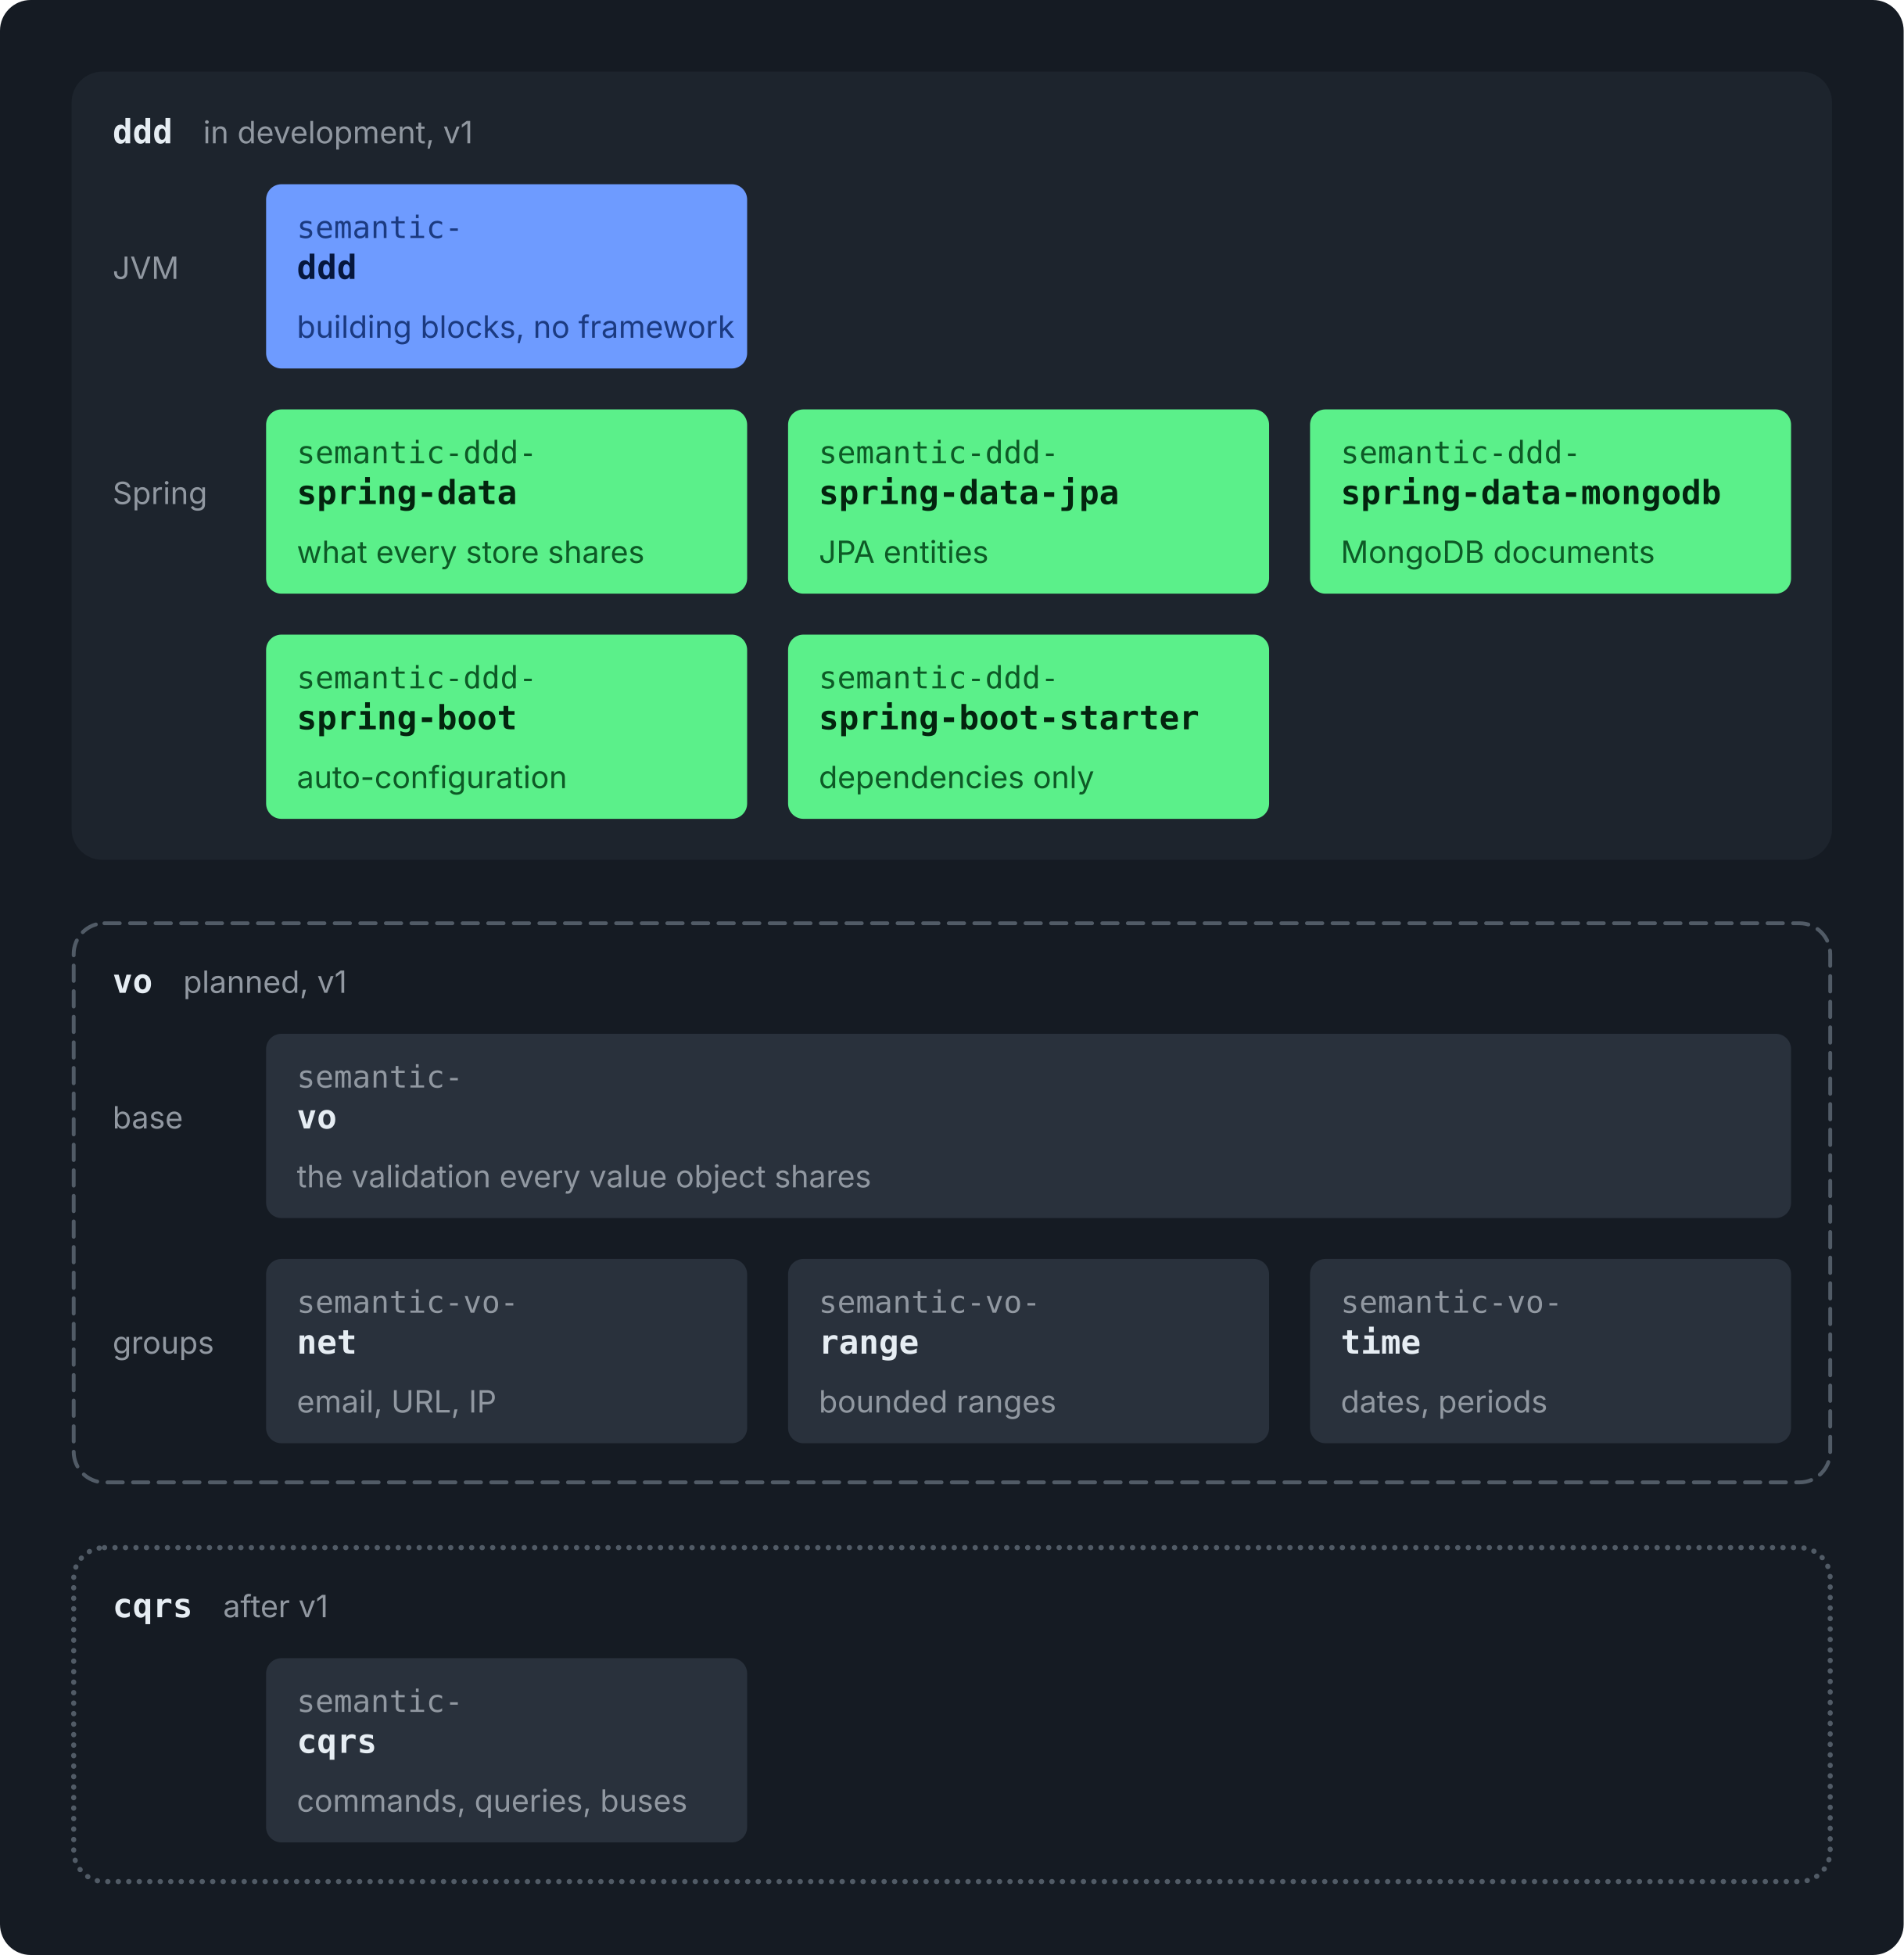
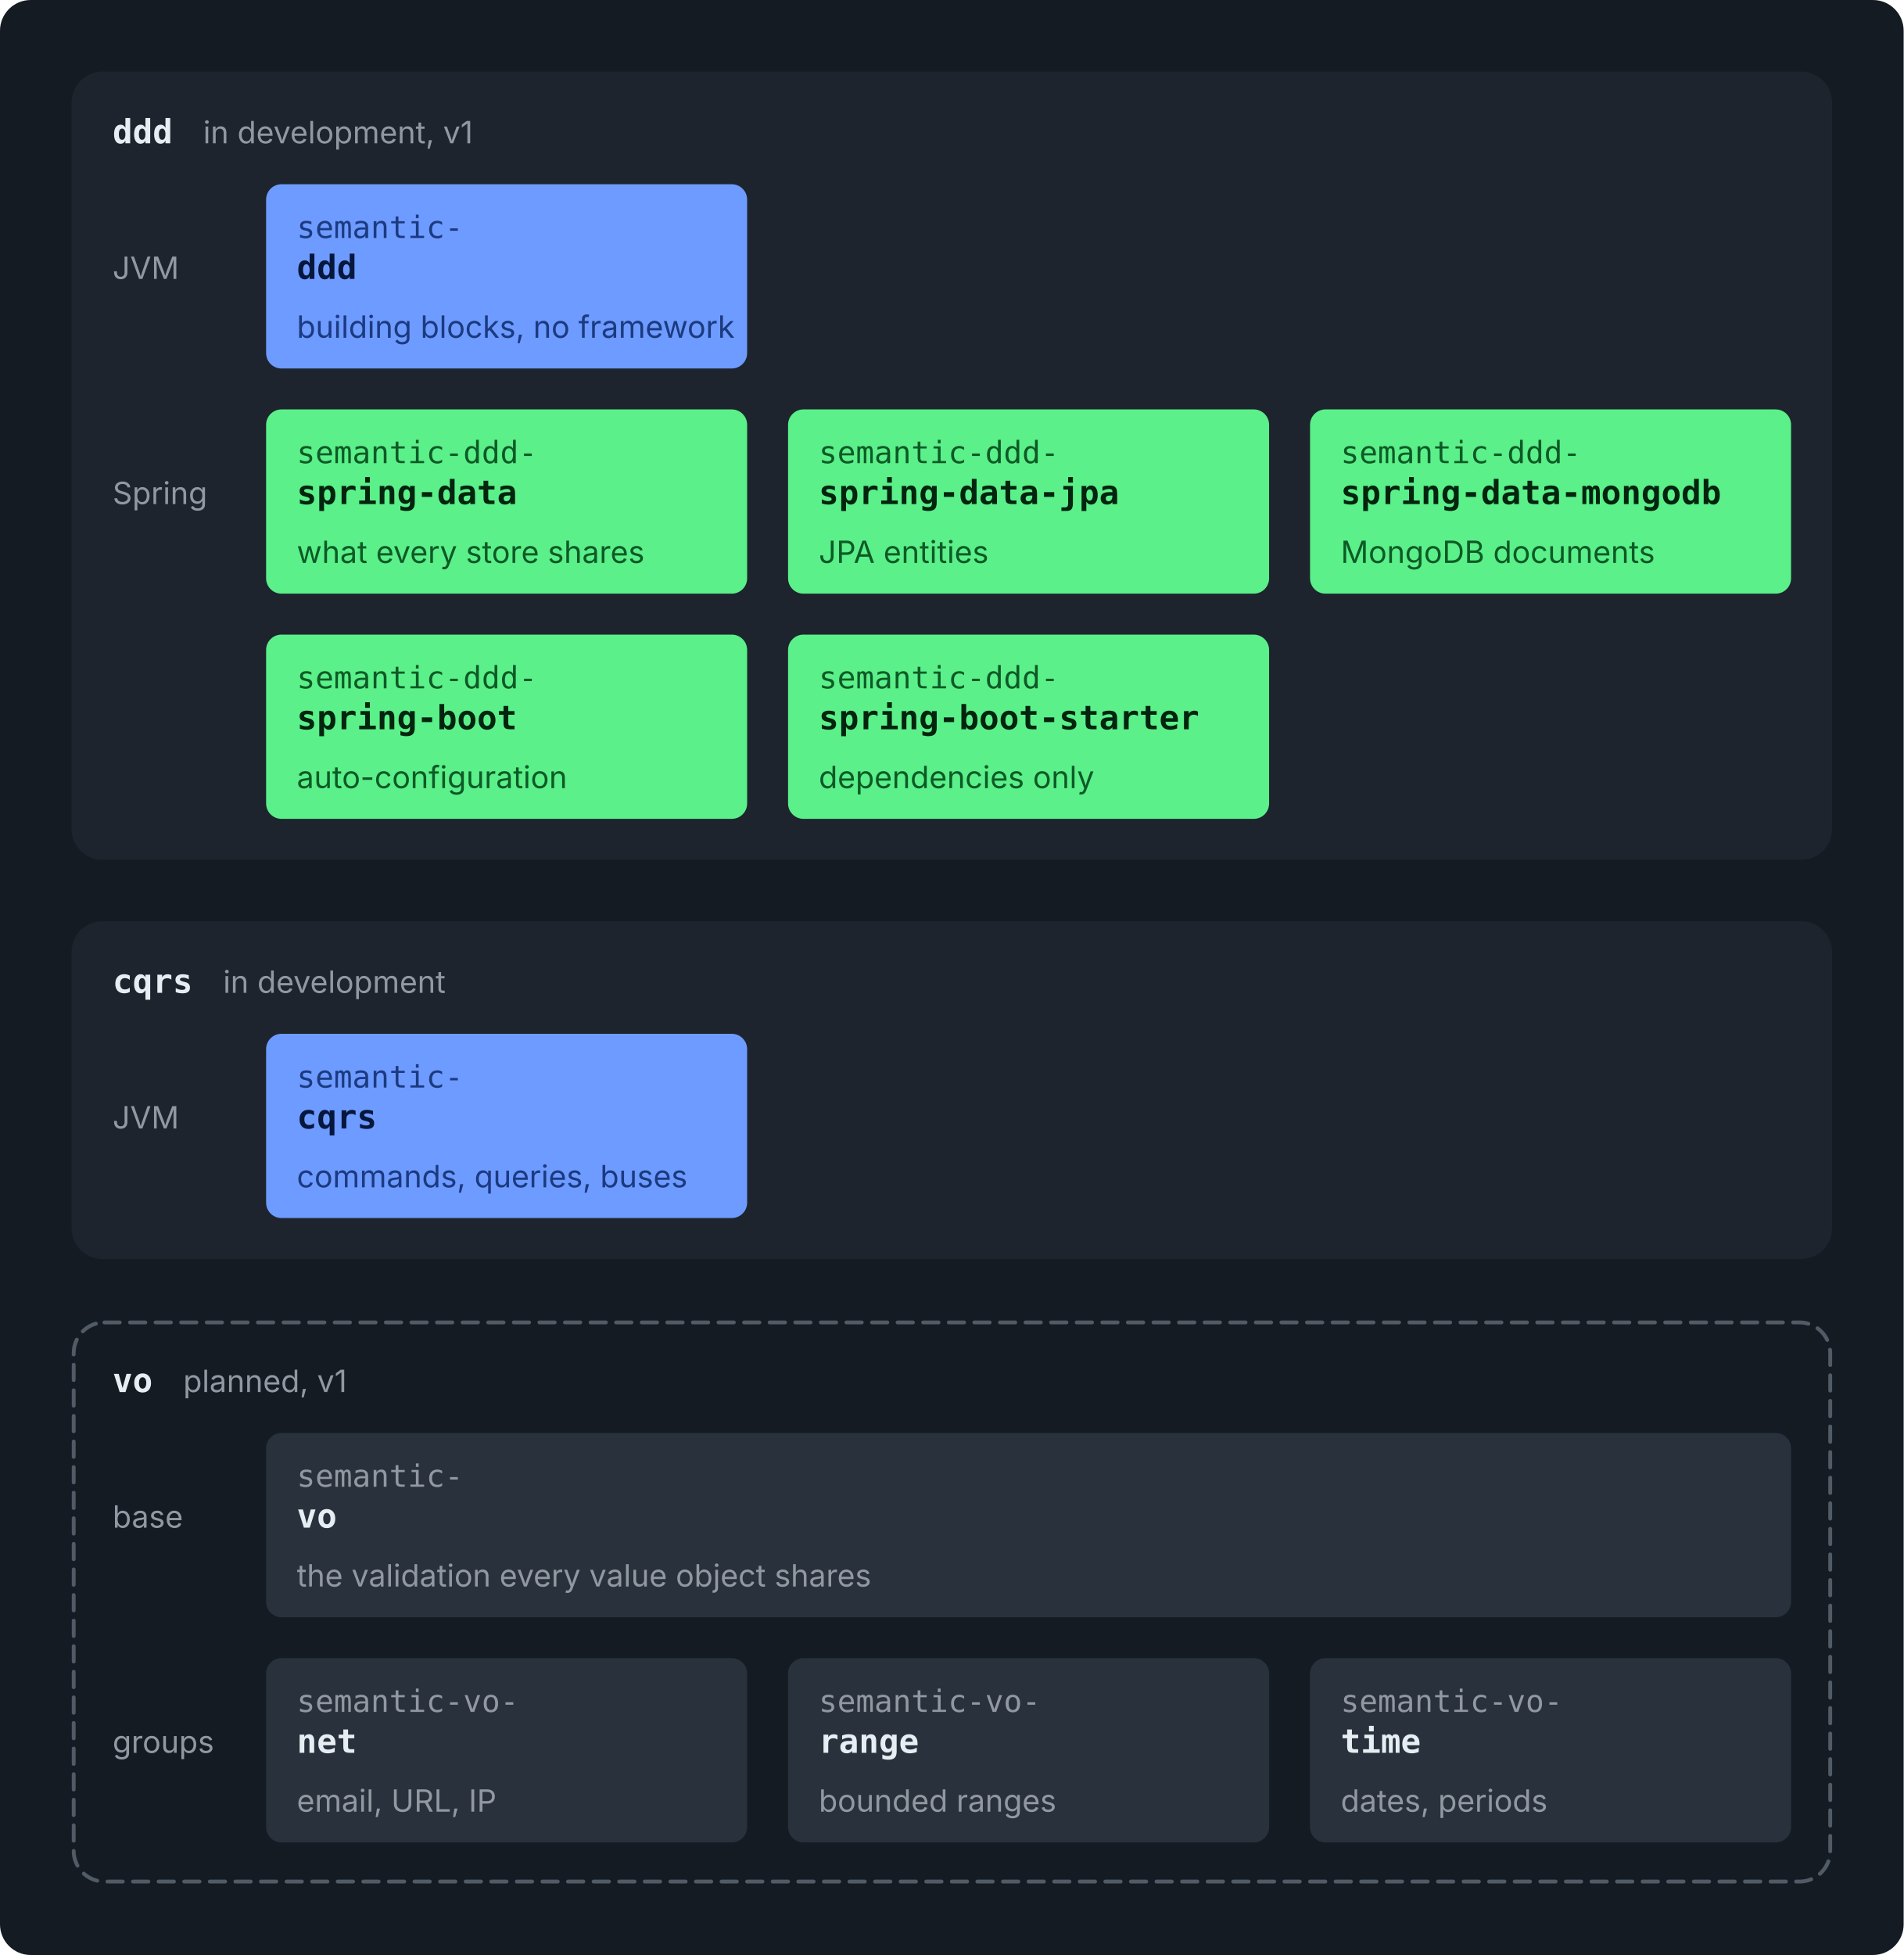
<svg xmlns="http://www.w3.org/2000/svg" viewBox="0 0 744 764" width="744" height="764" role="img">
  <rect width="744" height="764" rx="12" fill="#151B23" />
  <g transform="translate(12,12)">
    <rect x="16.0" y="16.0" width="688.0" height="308.0" rx="12" fill="#1D242D" />
    <text x="32.0" y="44.0" font-family="ui-monospace, SFMono-Regular, 'SF Mono', Menlo, Consolas, monospace" font-size="13" font-weight="600" fill="#E6EDF3" text-anchor="start">ddd</text>
    <text x="67.4" y="44.0" font-family="-apple-system, BlinkMacSystemFont, 'Segoe UI', Inter, Helvetica, Arial, sans-serif" font-size="12" font-weight="400" fill="#9198A1" text-anchor="start">in development, v1</text>
    <text x="32.0" y="97.0" font-family="-apple-system, BlinkMacSystemFont, 'Segoe UI', Inter, Helvetica, Arial, sans-serif" font-size="12" font-weight="400" fill="#9198A1" text-anchor="start">JVM</text>
    <rect x="92.0" y="60.0" width="188.0" height="72.0" rx="6" fill="#6E9BFF" />
    <text x="104.0" y="81.0" font-family="ui-monospace, SFMono-Regular, 'SF Mono', Menlo, Consolas, monospace" font-size="12" font-weight="400" fill="#1B3A80" text-anchor="start">semantic-</text>
    <text x="104.0" y="97.0" font-family="ui-monospace, SFMono-Regular, 'SF Mono', Menlo, Consolas, monospace" font-size="13" font-weight="600" fill="#06173D" text-anchor="start">ddd</text>
    <text x="104.0" y="120.0" font-family="-apple-system, BlinkMacSystemFont, 'Segoe UI', Inter, Helvetica, Arial, sans-serif" font-size="12" font-weight="400" fill="#1B3A80" text-anchor="start">building blocks, no framework</text>
    <text x="32.0" y="185.0" font-family="-apple-system, BlinkMacSystemFont, 'Segoe UI', Inter, Helvetica, Arial, sans-serif" font-size="12" font-weight="400" fill="#9198A1" text-anchor="start">Spring</text>
    <rect x="92.0" y="148.0" width="188.0" height="72.0" rx="6" fill="#5BF08A" />
    <text x="104.0" y="169.0" font-family="ui-monospace, SFMono-Regular, 'SF Mono', Menlo, Consolas, monospace" font-size="12" font-weight="400" fill="#0D5A26" text-anchor="start">semantic-ddd-</text>
    <text x="104.0" y="185.0" font-family="ui-monospace, SFMono-Regular, 'SF Mono', Menlo, Consolas, monospace" font-size="13" font-weight="600" fill="#03240E" text-anchor="start">spring-data</text>
    <text x="104.0" y="208.0" font-family="-apple-system, BlinkMacSystemFont, 'Segoe UI', Inter, Helvetica, Arial, sans-serif" font-size="12" font-weight="400" fill="#0D5A26" text-anchor="start">what every store shares</text>
    <rect x="296.0" y="148.0" width="188.0" height="72.0" rx="6" fill="#5BF08A" />
    <text x="308.0" y="169.0" font-family="ui-monospace, SFMono-Regular, 'SF Mono', Menlo, Consolas, monospace" font-size="12" font-weight="400" fill="#0D5A26" text-anchor="start">semantic-ddd-</text>
    <text x="308.0" y="185.0" font-family="ui-monospace, SFMono-Regular, 'SF Mono', Menlo, Consolas, monospace" font-size="13" font-weight="600" fill="#03240E" text-anchor="start">spring-data-jpa</text>
    <text x="308.0" y="208.0" font-family="-apple-system, BlinkMacSystemFont, 'Segoe UI', Inter, Helvetica, Arial, sans-serif" font-size="12" font-weight="400" fill="#0D5A26" text-anchor="start">JPA entities</text>
    <rect x="500.0" y="148.0" width="188.0" height="72.0" rx="6" fill="#5BF08A" />
    <text x="512.0" y="169.0" font-family="ui-monospace, SFMono-Regular, 'SF Mono', Menlo, Consolas, monospace" font-size="12" font-weight="400" fill="#0D5A26" text-anchor="start">semantic-ddd-</text>
    <text x="512.0" y="185.0" font-family="ui-monospace, SFMono-Regular, 'SF Mono', Menlo, Consolas, monospace" font-size="13" font-weight="600" fill="#03240E" text-anchor="start">spring-data-mongodb</text>
    <text x="512.0" y="208.0" font-family="-apple-system, BlinkMacSystemFont, 'Segoe UI', Inter, Helvetica, Arial, sans-serif" font-size="12" font-weight="400" fill="#0D5A26" text-anchor="start">MongoDB documents</text>
    <rect x="92.0" y="236.0" width="188.0" height="72.0" rx="6" fill="#5BF08A" />
    <text x="104.0" y="257.0" font-family="ui-monospace, SFMono-Regular, 'SF Mono', Menlo, Consolas, monospace" font-size="12" font-weight="400" fill="#0D5A26" text-anchor="start">semantic-ddd-</text>
    <text x="104.0" y="273.0" font-family="ui-monospace, SFMono-Regular, 'SF Mono', Menlo, Consolas, monospace" font-size="13" font-weight="600" fill="#03240E" text-anchor="start">spring-boot</text>
    <text x="104.0" y="296.0" font-family="-apple-system, BlinkMacSystemFont, 'Segoe UI', Inter, Helvetica, Arial, sans-serif" font-size="12" font-weight="400" fill="#0D5A26" text-anchor="start">auto-configuration</text>
    <rect x="296.0" y="236.0" width="188.0" height="72.0" rx="6" fill="#5BF08A" />
    <text x="308.0" y="257.0" font-family="ui-monospace, SFMono-Regular, 'SF Mono', Menlo, Consolas, monospace" font-size="12" font-weight="400" fill="#0D5A26" text-anchor="start">semantic-ddd-</text>
    <text x="308.0" y="273.0" font-family="ui-monospace, SFMono-Regular, 'SF Mono', Menlo, Consolas, monospace" font-size="13" font-weight="600" fill="#03240E" text-anchor="start">spring-boot-starter</text>
    <text x="308.0" y="296.0" font-family="-apple-system, BlinkMacSystemFont, 'Segoe UI', Inter, Helvetica, Arial, sans-serif" font-size="12" font-weight="400" fill="#0D5A26" text-anchor="start">dependencies only</text>
-     <rect x="16.8" y="348.8" width="686.5" height="218.5" rx="12" fill="none" stroke="#515B66" stroke-width="1.5" stroke-dasharray="6 4" stroke-linecap="round" />
-     <text x="32.0" y="376.0" font-family="ui-monospace, SFMono-Regular, 'SF Mono', Menlo, Consolas, monospace" font-size="13" font-weight="600" fill="#E6EDF3" text-anchor="start">vo</text>
-     <text x="59.6" y="376.0" font-family="-apple-system, BlinkMacSystemFont, 'Segoe UI', Inter, Helvetica, Arial, sans-serif" font-size="12" font-weight="400" fill="#9198A1" text-anchor="start">planned, v1</text>
-     <text x="32.0" y="429.0" font-family="-apple-system, BlinkMacSystemFont, 'Segoe UI', Inter, Helvetica, Arial, sans-serif" font-size="12" font-weight="400" fill="#9198A1" text-anchor="start">base</text>
-     <rect x="92.0" y="392.0" width="596.0" height="72.0" rx="6" fill="#29313C" />
-     <text x="104.0" y="413.0" font-family="ui-monospace, SFMono-Regular, 'SF Mono', Menlo, Consolas, monospace" font-size="12" font-weight="400" fill="#9198A1" text-anchor="start">semantic-</text>
-     <text x="104.0" y="429.0" font-family="ui-monospace, SFMono-Regular, 'SF Mono', Menlo, Consolas, monospace" font-size="13" font-weight="600" fill="#E6EDF3" text-anchor="start">vo</text>
-     <text x="104.0" y="452.0" font-family="-apple-system, BlinkMacSystemFont, 'Segoe UI', Inter, Helvetica, Arial, sans-serif" font-size="12" font-weight="400" fill="#9198A1" text-anchor="start">the validation every value object shares</text>
-     <text x="32.0" y="517.0" font-family="-apple-system, BlinkMacSystemFont, 'Segoe UI', Inter, Helvetica, Arial, sans-serif" font-size="12" font-weight="400" fill="#9198A1" text-anchor="start">groups</text>
-     <rect x="92.0" y="480.0" width="188.0" height="72.0" rx="6" fill="#29313C" />
-     <text x="104.0" y="501.0" font-family="ui-monospace, SFMono-Regular, 'SF Mono', Menlo, Consolas, monospace" font-size="12" font-weight="400" fill="#9198A1" text-anchor="start">semantic-vo-</text>
-     <text x="104.0" y="517.0" font-family="ui-monospace, SFMono-Regular, 'SF Mono', Menlo, Consolas, monospace" font-size="13" font-weight="600" fill="#E6EDF3" text-anchor="start">net</text>
-     <text x="104.0" y="540.0" font-family="-apple-system, BlinkMacSystemFont, 'Segoe UI', Inter, Helvetica, Arial, sans-serif" font-size="12" font-weight="400" fill="#9198A1" text-anchor="start">email, URL, IP</text>
-     <rect x="296.0" y="480.0" width="188.0" height="72.0" rx="6" fill="#29313C" />
-     <text x="308.0" y="501.0" font-family="ui-monospace, SFMono-Regular, 'SF Mono', Menlo, Consolas, monospace" font-size="12" font-weight="400" fill="#9198A1" text-anchor="start">semantic-vo-</text>
-     <text x="308.0" y="517.0" font-family="ui-monospace, SFMono-Regular, 'SF Mono', Menlo, Consolas, monospace" font-size="13" font-weight="600" fill="#E6EDF3" text-anchor="start">range</text>
-     <text x="308.0" y="540.0" font-family="-apple-system, BlinkMacSystemFont, 'Segoe UI', Inter, Helvetica, Arial, sans-serif" font-size="12" font-weight="400" fill="#9198A1" text-anchor="start">bounded ranges</text>
-     <rect x="500.0" y="480.0" width="188.0" height="72.0" rx="6" fill="#29313C" />
-     <text x="512.0" y="501.0" font-family="ui-monospace, SFMono-Regular, 'SF Mono', Menlo, Consolas, monospace" font-size="12" font-weight="400" fill="#9198A1" text-anchor="start">semantic-vo-</text>
-     <text x="512.0" y="517.0" font-family="ui-monospace, SFMono-Regular, 'SF Mono', Menlo, Consolas, monospace" font-size="13" font-weight="600" fill="#E6EDF3" text-anchor="start">time</text>
-     <text x="512.0" y="540.0" font-family="-apple-system, BlinkMacSystemFont, 'Segoe UI', Inter, Helvetica, Arial, sans-serif" font-size="12" font-weight="400" fill="#9198A1" text-anchor="start">dates, periods</text>
-     <rect x="16.8" y="592.8" width="686.5" height="130.5" rx="12" fill="none" stroke="#515B66" stroke-width="2" stroke-dasharray="0.1 4" stroke-linecap="round" />
-     <text x="32.0" y="620.0" font-family="ui-monospace, SFMono-Regular, 'SF Mono', Menlo, Consolas, monospace" font-size="13" font-weight="600" fill="#E6EDF3" text-anchor="start">cqrs</text>
-     <text x="75.2" y="620.0" font-family="-apple-system, BlinkMacSystemFont, 'Segoe UI', Inter, Helvetica, Arial, sans-serif" font-size="12" font-weight="400" fill="#9198A1" text-anchor="start">after v1</text>
+     <rect x="16.0" y="348.0" width="688.0" height="132.0" rx="12" fill="#1D242D" />
+     <text x="32.0" y="376.0" font-family="ui-monospace, SFMono-Regular, 'SF Mono', Menlo, Consolas, monospace" font-size="13" font-weight="600" fill="#E6EDF3" text-anchor="start">cqrs</text>
+     <text x="75.2" y="376.0" font-family="-apple-system, BlinkMacSystemFont, 'Segoe UI', Inter, Helvetica, Arial, sans-serif" font-size="12" font-weight="400" fill="#9198A1" text-anchor="start">in development</text>
+     <text x="32.0" y="429.0" font-family="-apple-system, BlinkMacSystemFont, 'Segoe UI', Inter, Helvetica, Arial, sans-serif" font-size="12" font-weight="400" fill="#9198A1" text-anchor="start">JVM</text>
+     <rect x="92.0" y="392.0" width="188.0" height="72.0" rx="6" fill="#6E9BFF" />
+     <text x="104.0" y="413.0" font-family="ui-monospace, SFMono-Regular, 'SF Mono', Menlo, Consolas, monospace" font-size="12" font-weight="400" fill="#1B3A80" text-anchor="start">semantic-</text>
+     <text x="104.0" y="429.0" font-family="ui-monospace, SFMono-Regular, 'SF Mono', Menlo, Consolas, monospace" font-size="13" font-weight="600" fill="#06173D" text-anchor="start">cqrs</text>
+     <text x="104.0" y="452.0" font-family="-apple-system, BlinkMacSystemFont, 'Segoe UI', Inter, Helvetica, Arial, sans-serif" font-size="12" font-weight="400" fill="#1B3A80" text-anchor="start">commands, queries, buses</text>
+     <rect x="16.8" y="504.8" width="686.5" height="218.5" rx="12" fill="none" stroke="#515B66" stroke-width="1.5" stroke-dasharray="6 4" stroke-linecap="round" />
+     <text x="32.0" y="532.0" font-family="ui-monospace, SFMono-Regular, 'SF Mono', Menlo, Consolas, monospace" font-size="13" font-weight="600" fill="#E6EDF3" text-anchor="start">vo</text>
+     <text x="59.6" y="532.0" font-family="-apple-system, BlinkMacSystemFont, 'Segoe UI', Inter, Helvetica, Arial, sans-serif" font-size="12" font-weight="400" fill="#9198A1" text-anchor="start">planned, v1</text>
+     <text x="32.0" y="585.0" font-family="-apple-system, BlinkMacSystemFont, 'Segoe UI', Inter, Helvetica, Arial, sans-serif" font-size="12" font-weight="400" fill="#9198A1" text-anchor="start">base</text>
+     <rect x="92.0" y="548.0" width="596.0" height="72.0" rx="6" fill="#29313C" />
+     <text x="104.0" y="569.0" font-family="ui-monospace, SFMono-Regular, 'SF Mono', Menlo, Consolas, monospace" font-size="12" font-weight="400" fill="#9198A1" text-anchor="start">semantic-</text>
+     <text x="104.0" y="585.0" font-family="ui-monospace, SFMono-Regular, 'SF Mono', Menlo, Consolas, monospace" font-size="13" font-weight="600" fill="#E6EDF3" text-anchor="start">vo</text>
+     <text x="104.0" y="608.0" font-family="-apple-system, BlinkMacSystemFont, 'Segoe UI', Inter, Helvetica, Arial, sans-serif" font-size="12" font-weight="400" fill="#9198A1" text-anchor="start">the validation every value object shares</text>
+     <text x="32.0" y="673.0" font-family="-apple-system, BlinkMacSystemFont, 'Segoe UI', Inter, Helvetica, Arial, sans-serif" font-size="12" font-weight="400" fill="#9198A1" text-anchor="start">groups</text>
    <rect x="92.0" y="636.0" width="188.0" height="72.0" rx="6" fill="#29313C" />
-     <text x="104.0" y="657.0" font-family="ui-monospace, SFMono-Regular, 'SF Mono', Menlo, Consolas, monospace" font-size="12" font-weight="400" fill="#9198A1" text-anchor="start">semantic-</text>
-     <text x="104.0" y="673.0" font-family="ui-monospace, SFMono-Regular, 'SF Mono', Menlo, Consolas, monospace" font-size="13" font-weight="600" fill="#E6EDF3" text-anchor="start">cqrs</text>
-     <text x="104.0" y="696.0" font-family="-apple-system, BlinkMacSystemFont, 'Segoe UI', Inter, Helvetica, Arial, sans-serif" font-size="12" font-weight="400" fill="#9198A1" text-anchor="start">commands, queries, buses</text>
+     <text x="104.0" y="657.0" font-family="ui-monospace, SFMono-Regular, 'SF Mono', Menlo, Consolas, monospace" font-size="12" font-weight="400" fill="#9198A1" text-anchor="start">semantic-vo-</text>
+     <text x="104.0" y="673.0" font-family="ui-monospace, SFMono-Regular, 'SF Mono', Menlo, Consolas, monospace" font-size="13" font-weight="600" fill="#E6EDF3" text-anchor="start">net</text>
+     <text x="104.0" y="696.0" font-family="-apple-system, BlinkMacSystemFont, 'Segoe UI', Inter, Helvetica, Arial, sans-serif" font-size="12" font-weight="400" fill="#9198A1" text-anchor="start">email, URL, IP</text>
+     <rect x="296.0" y="636.0" width="188.0" height="72.0" rx="6" fill="#29313C" />
+     <text x="308.0" y="657.0" font-family="ui-monospace, SFMono-Regular, 'SF Mono', Menlo, Consolas, monospace" font-size="12" font-weight="400" fill="#9198A1" text-anchor="start">semantic-vo-</text>
+     <text x="308.0" y="673.0" font-family="ui-monospace, SFMono-Regular, 'SF Mono', Menlo, Consolas, monospace" font-size="13" font-weight="600" fill="#E6EDF3" text-anchor="start">range</text>
+     <text x="308.0" y="696.0" font-family="-apple-system, BlinkMacSystemFont, 'Segoe UI', Inter, Helvetica, Arial, sans-serif" font-size="12" font-weight="400" fill="#9198A1" text-anchor="start">bounded ranges</text>
+     <rect x="500.0" y="636.0" width="188.0" height="72.0" rx="6" fill="#29313C" />
+     <text x="512.0" y="657.0" font-family="ui-monospace, SFMono-Regular, 'SF Mono', Menlo, Consolas, monospace" font-size="12" font-weight="400" fill="#9198A1" text-anchor="start">semantic-vo-</text>
+     <text x="512.0" y="673.0" font-family="ui-monospace, SFMono-Regular, 'SF Mono', Menlo, Consolas, monospace" font-size="13" font-weight="600" fill="#E6EDF3" text-anchor="start">time</text>
+     <text x="512.0" y="696.0" font-family="-apple-system, BlinkMacSystemFont, 'Segoe UI', Inter, Helvetica, Arial, sans-serif" font-size="12" font-weight="400" fill="#9198A1" text-anchor="start">dates, periods</text>
  </g>
</svg>
